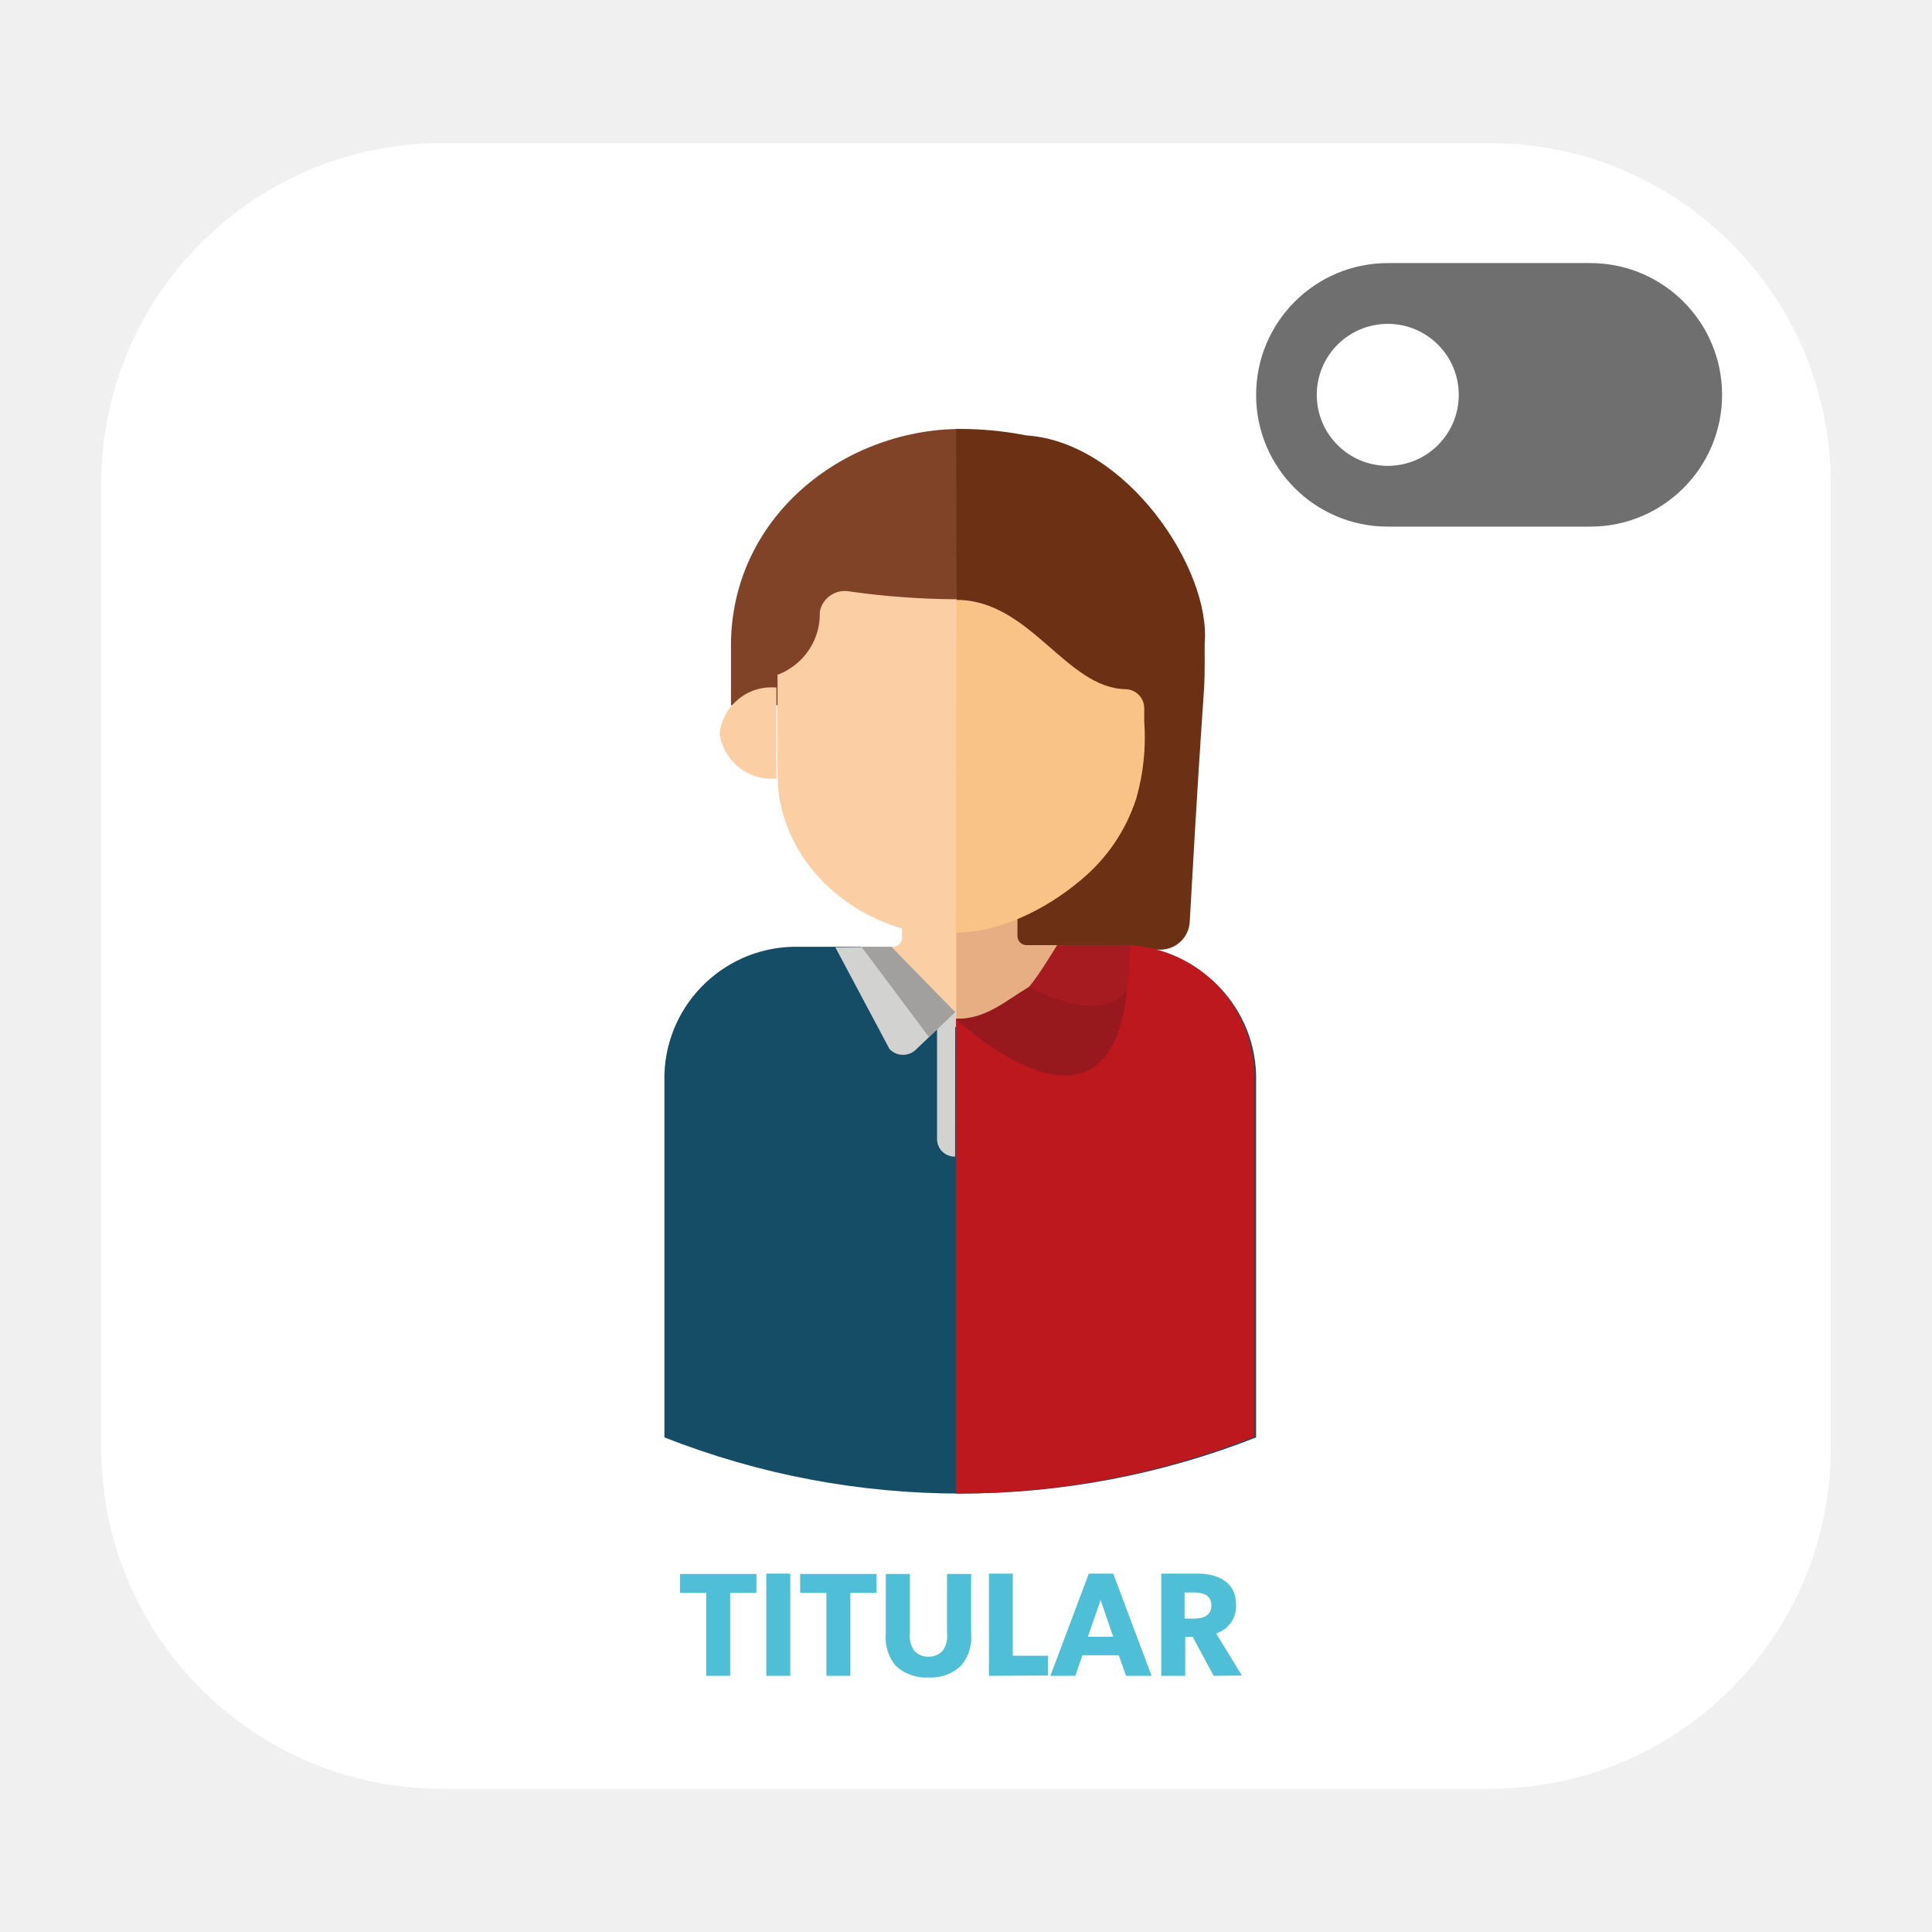
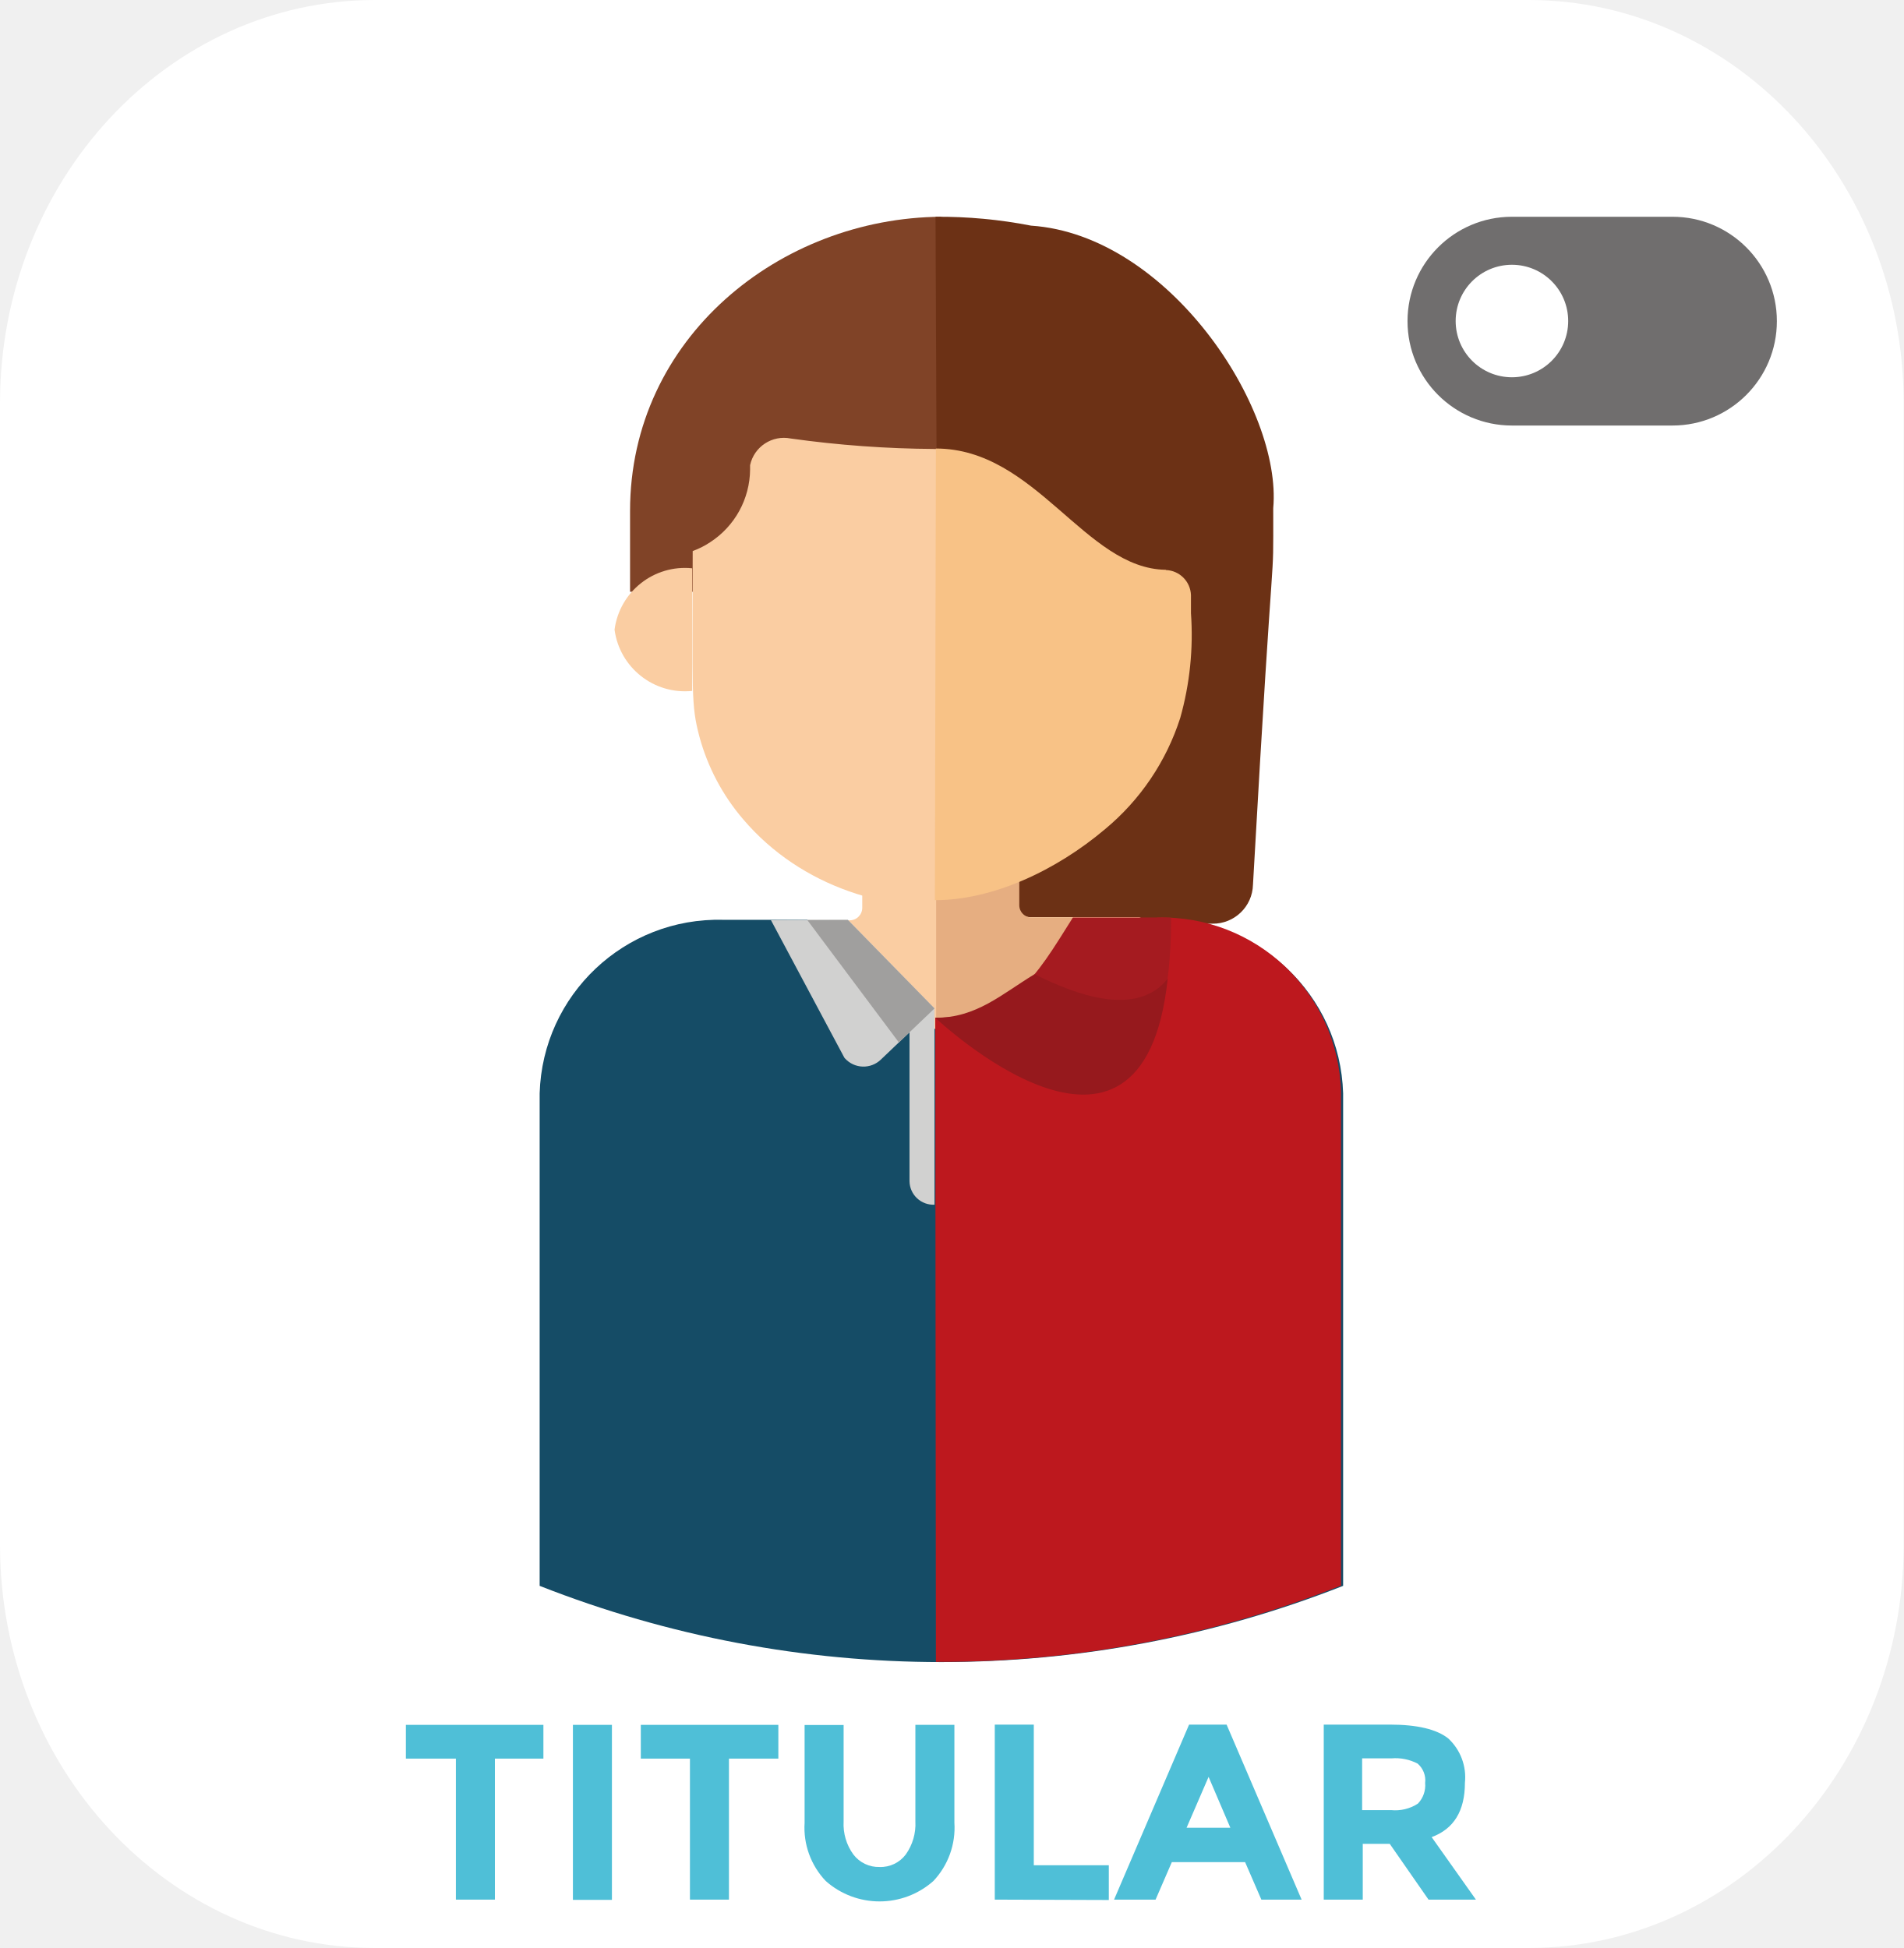
- <svg xmlns="http://www.w3.org/2000/svg" id="Layer_1" data-name="Layer 1" viewBox="0 0 170.08 170.08">
+ <svg xmlns="http://www.w3.org/2000/svg" viewBox="0 0 152.26 155.83">
  <defs>
-     <style>.cls-1{isolation:isolate;}.cls-2{fill:#4fbfd7;}.cls-3{fill:#fff;}.cls-4{fill:#706f6f;}.cls-5{fill:#fbcea3;}.cls-6{fill:#e6ae82;}.cls-7{fill:#154c66;}.cls-8{fill:#814327;}.cls-9{fill:#d2d2d1;}.cls-10{fill:#c4c0be;}.cls-11{fill:#a1a09f;}.cls-12{fill:#6c3115;}.cls-13{fill:#be181f;}.cls-14{fill:#a61b20;}.cls-15{fill:#97191d;}.cls-16{fill:#f9c388;}</style>
+     <style>.cls-1{fill:#fff;}.cls-2{fill:#706e6e;}.cls-3{fill:#4fbfd7;}.cls-4{fill:#facda2;}.cls-5{fill:#e6ae81;}.cls-6{fill:#154c66;}.cls-7{fill:#804327;}.cls-8{fill:#d1d1d0;}.cls-9{fill:#c4c0be;}.cls-10{fill:#a09f9e;}.cls-11{fill:#6c3115;}.cls-12{fill:#bd181e;}.cls-13{fill:#a51b20;}.cls-14{fill:#96191d;}.cls-15{fill:#f8c286;}</style>
  </defs>
-   <g class="cls-1">
-     <path class="cls-2" d="M77.4,144.54v3.34H75.46v-3.34l-2.88-4.93h2.16l1.69,3.3,1.69-3.3h2.16Z" />
-     <path class="cls-2" d="M84.36,148a4.28,4.28,0,1,1,4.39-4.27A4.12,4.12,0,0,1,84.36,148Zm0-6.9a2.59,2.59,0,1,0,2.42,2.58A2.39,2.39,0,0,0,84.36,141.13Z" />
-   </g>
-   <rect id="Rectángulo_100-5" data-name="Rectángulo 100-5" class="cls-3" x="8.91" y="12.6" width="152.26" height="144.87" rx="30" />
-   <g id="Grupo_1241" data-name="Grupo 1241">
-     <path id="Rectángulo_124-7" data-name="Rectángulo 124-7" class="cls-4" d="M140,23.16H122.17a11.6,11.6,0,0,0-11.59,11.6h0a11.59,11.59,0,0,0,11.59,11.6H140a11.6,11.6,0,0,0,11.6-11.6h0A11.6,11.6,0,0,0,140,23.16Z" />
-     <circle id="Elipse_54-15" data-name="Elipse 54-15" class="cls-3" cx="122.17" cy="34.76" r="6.25" />
-   </g>
-   <g id="Titular">
-     <g id="Grupo_1131" data-name="Grupo 1131">
-       <g id="Group_722" data-name="Group 722">
-         <path id="Path_115" data-name="Path 115" class="cls-5" d="M89.65,82.57V77.2H79.41v5.37a.81.81,0,0,1-.82.78l-7.06.25v18.27h26V83.35H90.47a.81.81,0,0,1-.82-.78h0" />
-         <path id="Path_116" data-name="Path 116" class="cls-6" d="M97.53,83.35h-7a.8.8,0,0,1-.82-.78V77.2H84.3v24.67H97.54Z" />
-         <path id="Path_117" data-name="Path 117" class="cls-7" d="M98.67,83.35H93.22c0,4.53-8.69,7.2-8.69,7.2s-8.68-2.66-8.68-7.2H70.39A11.6,11.6,0,0,0,58.49,94.6v31.94a71.09,71.09,0,0,0,52.09,0V94.6a11.59,11.59,0,0,0-11.9-11.25" />
-         <path id="Path_120" data-name="Path 120" class="cls-8" d="M84.55,62.08H64.35V56.83c0-11.22,9.76-19,20.18-19.07Z" />
-         <path id="Path_121" data-name="Path 121" class="cls-5" d="M105.71,64.53a4.6,4.6,0,0,1-5,4v-8a4.6,4.6,0,0,1,5,4" />
-         <path id="Path_122" data-name="Path 122" class="cls-5" d="M63.35,64.53a4.6,4.6,0,0,0,5,4v-8a4.6,4.6,0,0,0-5,4" />
-         <path id="Path_123" data-name="Path 123" class="cls-5" d="M97,54.15a2.23,2.23,0,0,0-2.39-2.08,1.33,1.33,0,0,0-.28,0l-.84.11a69.55,69.55,0,0,1-18.68-.11,2.24,2.24,0,0,0-2.64,1.77,2.66,2.66,0,0,0,0,.28,5.67,5.67,0,0,1-2.6,4.71,4.93,4.93,0,0,1-1.12.57c0,9.32-.13,9.94.43,12.05a13.75,13.75,0,0,0,2.82,5.34c7.52,8.85,23.26,7.12,27.92-3.38,1.55-3.47,1.14-6.11,1.14-14A5.72,5.72,0,0,1,97,54.15" />
-         <path id="Path_125" data-name="Path 125" class="cls-9" d="M84.09,89.09l-1.6-1.18v12.4a1.55,1.55,0,0,0,1.59,1.51h0Z" />
-         <path id="Path_128" data-name="Path 128" class="cls-10" d="M88.06,92.73a1.73,1.73,0,0,0,.93.11Z" />
-         <path id="Path_129" data-name="Path 129" class="cls-9" d="M78.47,83.35l5.62,5.74-3.48,3.33a1.63,1.63,0,0,1-2.31-.08h0l0,0-4.76-8.94Z" />
-         <path id="Path_130" data-name="Path 130" class="cls-11" d="M81.78,91.3l2.31-2.2-5.62-5.75H75.84Z" />
-       </g>
-       <g id="Group_723-2" data-name="Group 723-2">
-         <path id="Path_132" data-name="Path 132" class="cls-12" d="M84.16,37.76a30.61,30.61,0,0,1,6.19.57c8.88.6,16.28,11.84,15.7,18.32,0,6.14.1-.69-1.31,24.42a2.59,2.59,0,0,1-2.63,2.53H84.35" />
-         <path id="Path_133" data-name="Path 133" class="cls-5" d="M84.19,101.82H97.41V83.21H90.32a.8.8,0,0,1-.82-.78h0" />
-         <path id="Path_133-2" data-name="Path 133-2" class="cls-5" d="M89.5,82.43V77H84.2" />
-         <path id="Path_134" data-name="Path 134" class="cls-6" d="M97.49,83.21H90.4a.81.81,0,0,1-.83-.78h0V77H84.19v24.78h13.3Z" />
-         <path id="Path_136" data-name="Path 136" class="cls-13" d="M98.53,83.21H93.06c0,4.54,0,6.49-8.9,6.49l0,41.78h.15a70.76,70.76,0,0,0,26.12-5v-32A11.62,11.62,0,0,0,98.53,83.2" />
-         <path id="Path_137" data-name="Path 137" class="cls-14" d="M99.44,83.21H93.06c-2.5,4-3.87,6.49-8.9,6.49,0,0,15.35,13.82,15.28-6.49" />
-         <path id="Path_140" data-name="Path 140" class="cls-15" d="M90.58,86.88c2.7,1.35,6.64,2.8,8.63.29-1.58,15.27-15.06,2.53-15.06,2.53,2.67,0,4.3-1.54,6.43-2.82" />
-         <path id="Path_141" data-name="Path 141" class="cls-16" d="M99.07,60.67a1.68,1.68,0,0,1,1.66,1.64v1.18a19.53,19.53,0,0,1-.7,6.8,15.46,15.46,0,0,1-4.9,7.2c-3.2,2.7-7.3,4.61-11,4.61l.07-29.29c6.49,0,9.66,7.8,14.91,7.86" />
-       </g>
+   <g id="tiutlar">
+     <path id="Rectángulo_260" data-name="Rectángulo 260" class="cls-1" d="M39.75,5.79H132c16.57,0,30,14.45,30,32.27v91.29c0,17.82-13.43,32.27-30,32.27H39.75c-16.57,0-30-14.45-30-32.27V38.06C9.75,20.24,23.18,5.79,39.75,5.79Z" transform="translate(-9.75 -5.79)" />
+     <g id="Grupo_1288" data-name="Grupo 1288">
+       <rect id="Rectángulo_124-4" data-name="Rectángulo 124-4" class="cls-2" x="112.57" y="17.34" width="29.54" height="16.7" rx="8.35" />
+       <circle id="Elipse_54-12" data-name="Elipse 54-12" class="cls-1" cx="120.92" cy="25.68" r="4.5" />
    </g>
-     <g id="TITULAR-2" class="cls-1">
-       <g class="cls-1">
-         <path class="cls-2" d="M64.28,140.22v7.31H62.17v-7.31H59.86v-1.66h6.73v1.66Z" />
-         <path class="cls-2" d="M67.46,147.53v-9h2.11v9Z" />
-         <path class="cls-2" d="M74.86,140.22v7.31H72.75v-7.31H70.44v-1.66h6.73v1.66Z" />
-         <path class="cls-2" d="M84.63,146.61a3.81,3.81,0,0,1-2.9,1.06,3.85,3.85,0,0,1-2.91-1.06,3.92,3.92,0,0,1-.84-2.82v-5.23H80.1v5.23a2.25,2.25,0,0,0,.35,1.49,1.58,1.58,0,0,0,1.28.56,1.6,1.6,0,0,0,1.29-.56,2.25,2.25,0,0,0,.35-1.49v-5.23h2.12v5.23A3.84,3.84,0,0,1,84.63,146.61Z" />
-         <path class="cls-2" d="M87.06,147.53v-9h2.1v7.23h3.1v1.74Z" />
-         <path class="cls-2" d="M99.13,147.53l-.64-1.81h-3.2l-.63,1.81H92.47l3.38-9H98l3.38,9Zm-2.24-6.67-1.12,3.23H98Z" />
-         <path class="cls-2" d="M106.84,147.53,105,144.1h-.66v3.43h-2.11v-9h3.23c1.71,0,3.35.73,3.35,2.69a2.51,2.51,0,0,1-1.75,2.58l2.27,3.7Zm-1.73-7.34h-.83v2.3h.83c.78,0,1.53-.24,1.53-1.16S105.89,140.19,105.11,140.19Z" />
-       </g>
+     <path class="cls-3" d="M49.33,146.47v11.28H46.21V146.47h-4v-2.7h11v2.7Z" transform="translate(-9.75 -5.79)" />
+     <path class="cls-3" d="M55.57,143.77h3.12v14H55.57Z" transform="translate(-9.75 -5.79)" />
+     <path class="cls-3" d="M68.05,146.47v11.28H64.93V146.47H61v-2.7H72v2.7Z" transform="translate(-9.75 -5.79)" />
+     <path class="cls-3" d="M78,154.14a2.55,2.55,0,0,0,2.1,1,2.51,2.51,0,0,0,2.09-1,4.18,4.18,0,0,0,.77-2.65v-7.72h3.12v7.82a6.21,6.21,0,0,1-1.68,4.67,6.49,6.49,0,0,1-8.61,0,6.18,6.18,0,0,1-1.69-4.66v-7.82h3.12v7.72A4.12,4.12,0,0,0,78,154.14Z" transform="translate(-9.75 -5.79)" />
+     <path class="cls-3" d="M89.31,157.75v-14h3.12V155h6v2.78Z" transform="translate(-9.75 -5.79)" />
+     <path class="cls-3" d="M110.63,157.75l-1.3-3h-5.86l-1.3,3H98.85l6-14h3l6,14Zm-4.22-9.82L104.65,152h3.5Z" transform="translate(-9.75 -5.79)" />
+     <path class="cls-3" d="M126.91,148.41q0,3.36-2.66,4.34l3.54,5H124l-3.1-4.46h-2.16v4.46h-3.12v-14h5.3c2.17,0,3.72.37,4.65,1.1A4.23,4.23,0,0,1,126.91,148.41Zm-3.76,1.66a2.11,2.11,0,0,0,.58-1.65,1.77,1.77,0,0,0-.6-1.55,3.84,3.84,0,0,0-2.1-.42h-2.34v4.14H121A3.33,3.33,0,0,0,123.15,150.07Z" transform="translate(-9.75 -5.79)" />
+     <g id="Group_722" data-name="Group 722">
+       <path id="Path_115" data-name="Path 115" class="cls-4" d="M91.35,78.41V71.79H78.71v6.62a1,1,0,0,1-1,1L69,79.68v22.54h32.08V79.37H92.36a1,1,0,0,1-1-1h0" transform="translate(-9.75 -5.79)" />
+       <path id="Path_116" data-name="Path 116" class="cls-5" d="M101.07,79.37h-8.7a1,1,0,0,1-1-1V71.79h-6.6v30.43h16.32Z" transform="translate(-9.75 -5.79)" />
+       <path id="Path_117" data-name="Path 117" class="cls-6" d="M102.48,79.37H95.75C95.75,85,85,88.25,85,88.25S74.33,85,74.33,79.37H67.59A14.31,14.31,0,0,0,52.91,93.25v39.4a87.7,87.7,0,0,0,64.26,0V93.25a14.31,14.31,0,0,0-14.68-13.88" transform="translate(-9.75 -5.79)" />
+       <path id="Path_120" data-name="Path 120" class="cls-7" d="M85.06,53.13H60.14V46.66c0-13.84,12-23.45,24.89-23.53Z" transform="translate(-9.75 -5.79)" />
+       <path id="Path_121" data-name="Path 121" class="cls-4" d="M111.16,56.16a5.67,5.67,0,0,1-6.2,4.9V51.25a5.67,5.67,0,0,1,6.2,4.91" transform="translate(-9.75 -5.79)" />
+       <path id="Path_122" data-name="Path 122" class="cls-4" d="M58.9,56.16a5.68,5.68,0,0,0,6.21,4.9V51.25a5.68,5.68,0,0,0-6.21,4.91" transform="translate(-9.75 -5.79)" />
+       <path id="Path_123" data-name="Path 123" class="cls-4" d="M100.37,43.35a2.78,2.78,0,0,0-3-2.57l-.35,0L96,41a86.28,86.28,0,0,1-23-.13A2.77,2.77,0,0,0,69.74,43c0,.12,0,.24,0,.35a7,7,0,0,1-3.2,5.82,6.47,6.47,0,0,1-1.39.7c0,11.49-.15,12.25.54,14.86a17,17,0,0,0,3.48,6.58c9.28,10.93,28.69,8.79,34.44-4.16,1.91-4.29,1.4-7.54,1.4-17.29a7.07,7.07,0,0,1-4.59-6.5" transform="translate(-9.75 -5.79)" />
+       <path id="Path_125" data-name="Path 125" class="cls-8" d="M84.49,86.46l-2-1.46v15.29a1.91,1.91,0,0,0,2,1.87h0Z" transform="translate(-9.75 -5.79)" />
+       <path id="Path_128" data-name="Path 128" class="cls-9" d="M89.39,90.94a2,2,0,0,0,1.14.13Z" transform="translate(-9.75 -5.79)" />
+       <path id="Path_129" data-name="Path 129" class="cls-8" d="M77.56,79.37l6.93,7.09-4.3,4.1a2,2,0,0,1-2.85-.09h0l-.06-.07-5.87-11Z" transform="translate(-9.75 -5.79)" />
+       <path id="Path_130" data-name="Path 130" class="cls-10" d="M81.64,89.18l2.85-2.72-6.93-7.08H74.31Z" transform="translate(-9.75 -5.79)" />
+     </g>
+     <g id="Group_723-2" data-name="Group 723-2">
+       <path id="Path_132" data-name="Path 132" class="cls-11" d="M84.57,23.13a38.39,38.39,0,0,1,7.64.71c11,.74,20.09,14.6,19.37,22.6,0,7.57.12-.85-1.62,30.12a3.2,3.2,0,0,1-3.24,3.12H84.81" transform="translate(-9.75 -5.79)" />
+       <path id="Path_133" data-name="Path 133" class="cls-4" d="M84.62,102.16h16.3v-23H92.18a1,1,0,0,1-1-1h0" transform="translate(-9.75 -5.79)" />
+       <path id="Path_133-2" data-name="Path 133-2" class="cls-4" d="M91.16,78.24V71.58H84.62" transform="translate(-9.75 -5.79)" />
+       <path id="Path_134" data-name="Path 134" class="cls-5" d="M101,79.2H92.27a1,1,0,0,1-1-1h0V71.58H84.62v30.58H101Z" transform="translate(-9.75 -5.79)" />
+       <path id="Path_136" data-name="Path 136" class="cls-12" d="M102.31,79.2H95.55c0,5.61,0,8-11,8l.05,51.53h.19A87.08,87.08,0,0,0,117,132.63V93.11A14.33,14.33,0,0,0,102.3,79.19" transform="translate(-9.75 -5.79)" />
+       <path id="Path_137" data-name="Path 137" class="cls-13" d="M103.43,79.2H95.55c-3.09,4.91-4.77,8-11,8,0,0,18.94,17,18.86-8" transform="translate(-9.75 -5.79)" />
+       <path id="Path_140" data-name="Path 140" class="cls-14" d="M92.49,83.72c3.33,1.68,8.2,3.46,10.65.36-2,18.85-18.58,3.13-18.58,3.13,3.29,0,5.31-1.9,7.93-3.49" transform="translate(-9.75 -5.79)" />
+       <path id="Path_141" data-name="Path 141" class="cls-15" d="M103,51.39a2.08,2.08,0,0,1,2,2v1.45a24.47,24.47,0,0,1-.86,8.39,19.16,19.16,0,0,1-6,8.88c-3.94,3.33-9,5.69-13.62,5.69l.08-36.13c8,0,11.93,9.62,18.39,9.7" transform="translate(-9.75 -5.79)" />
    </g>
  </g>
</svg>
